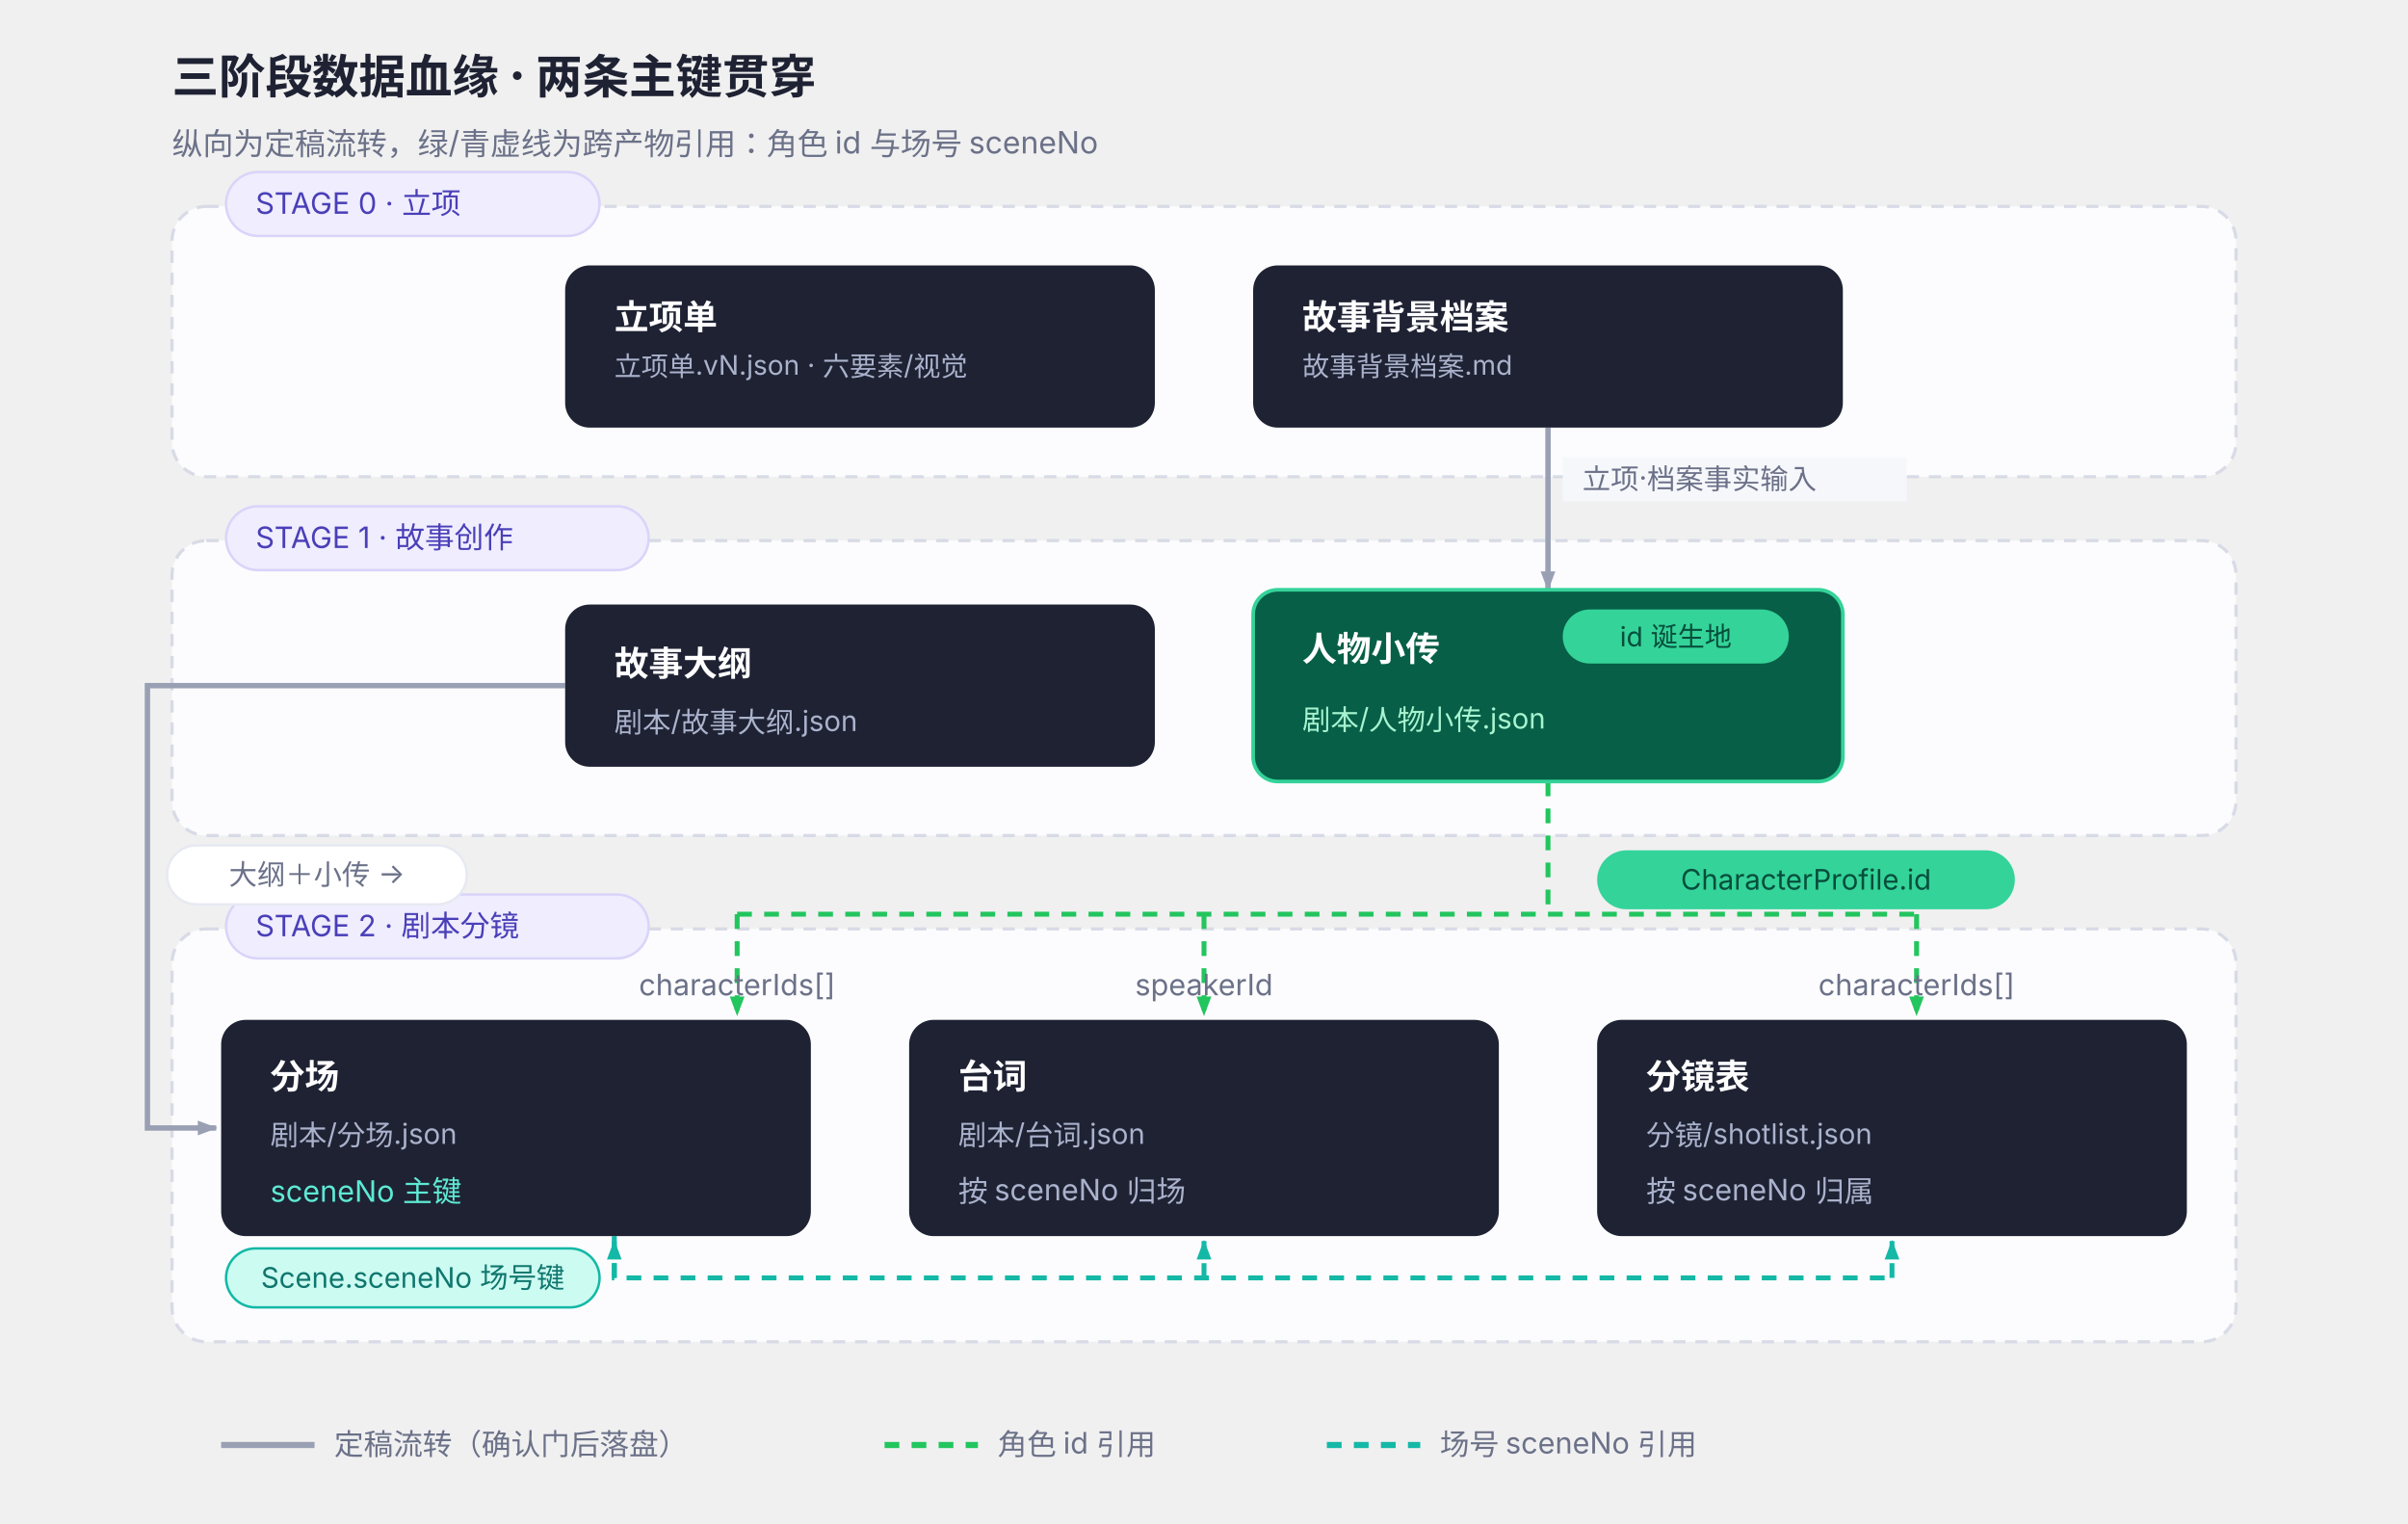
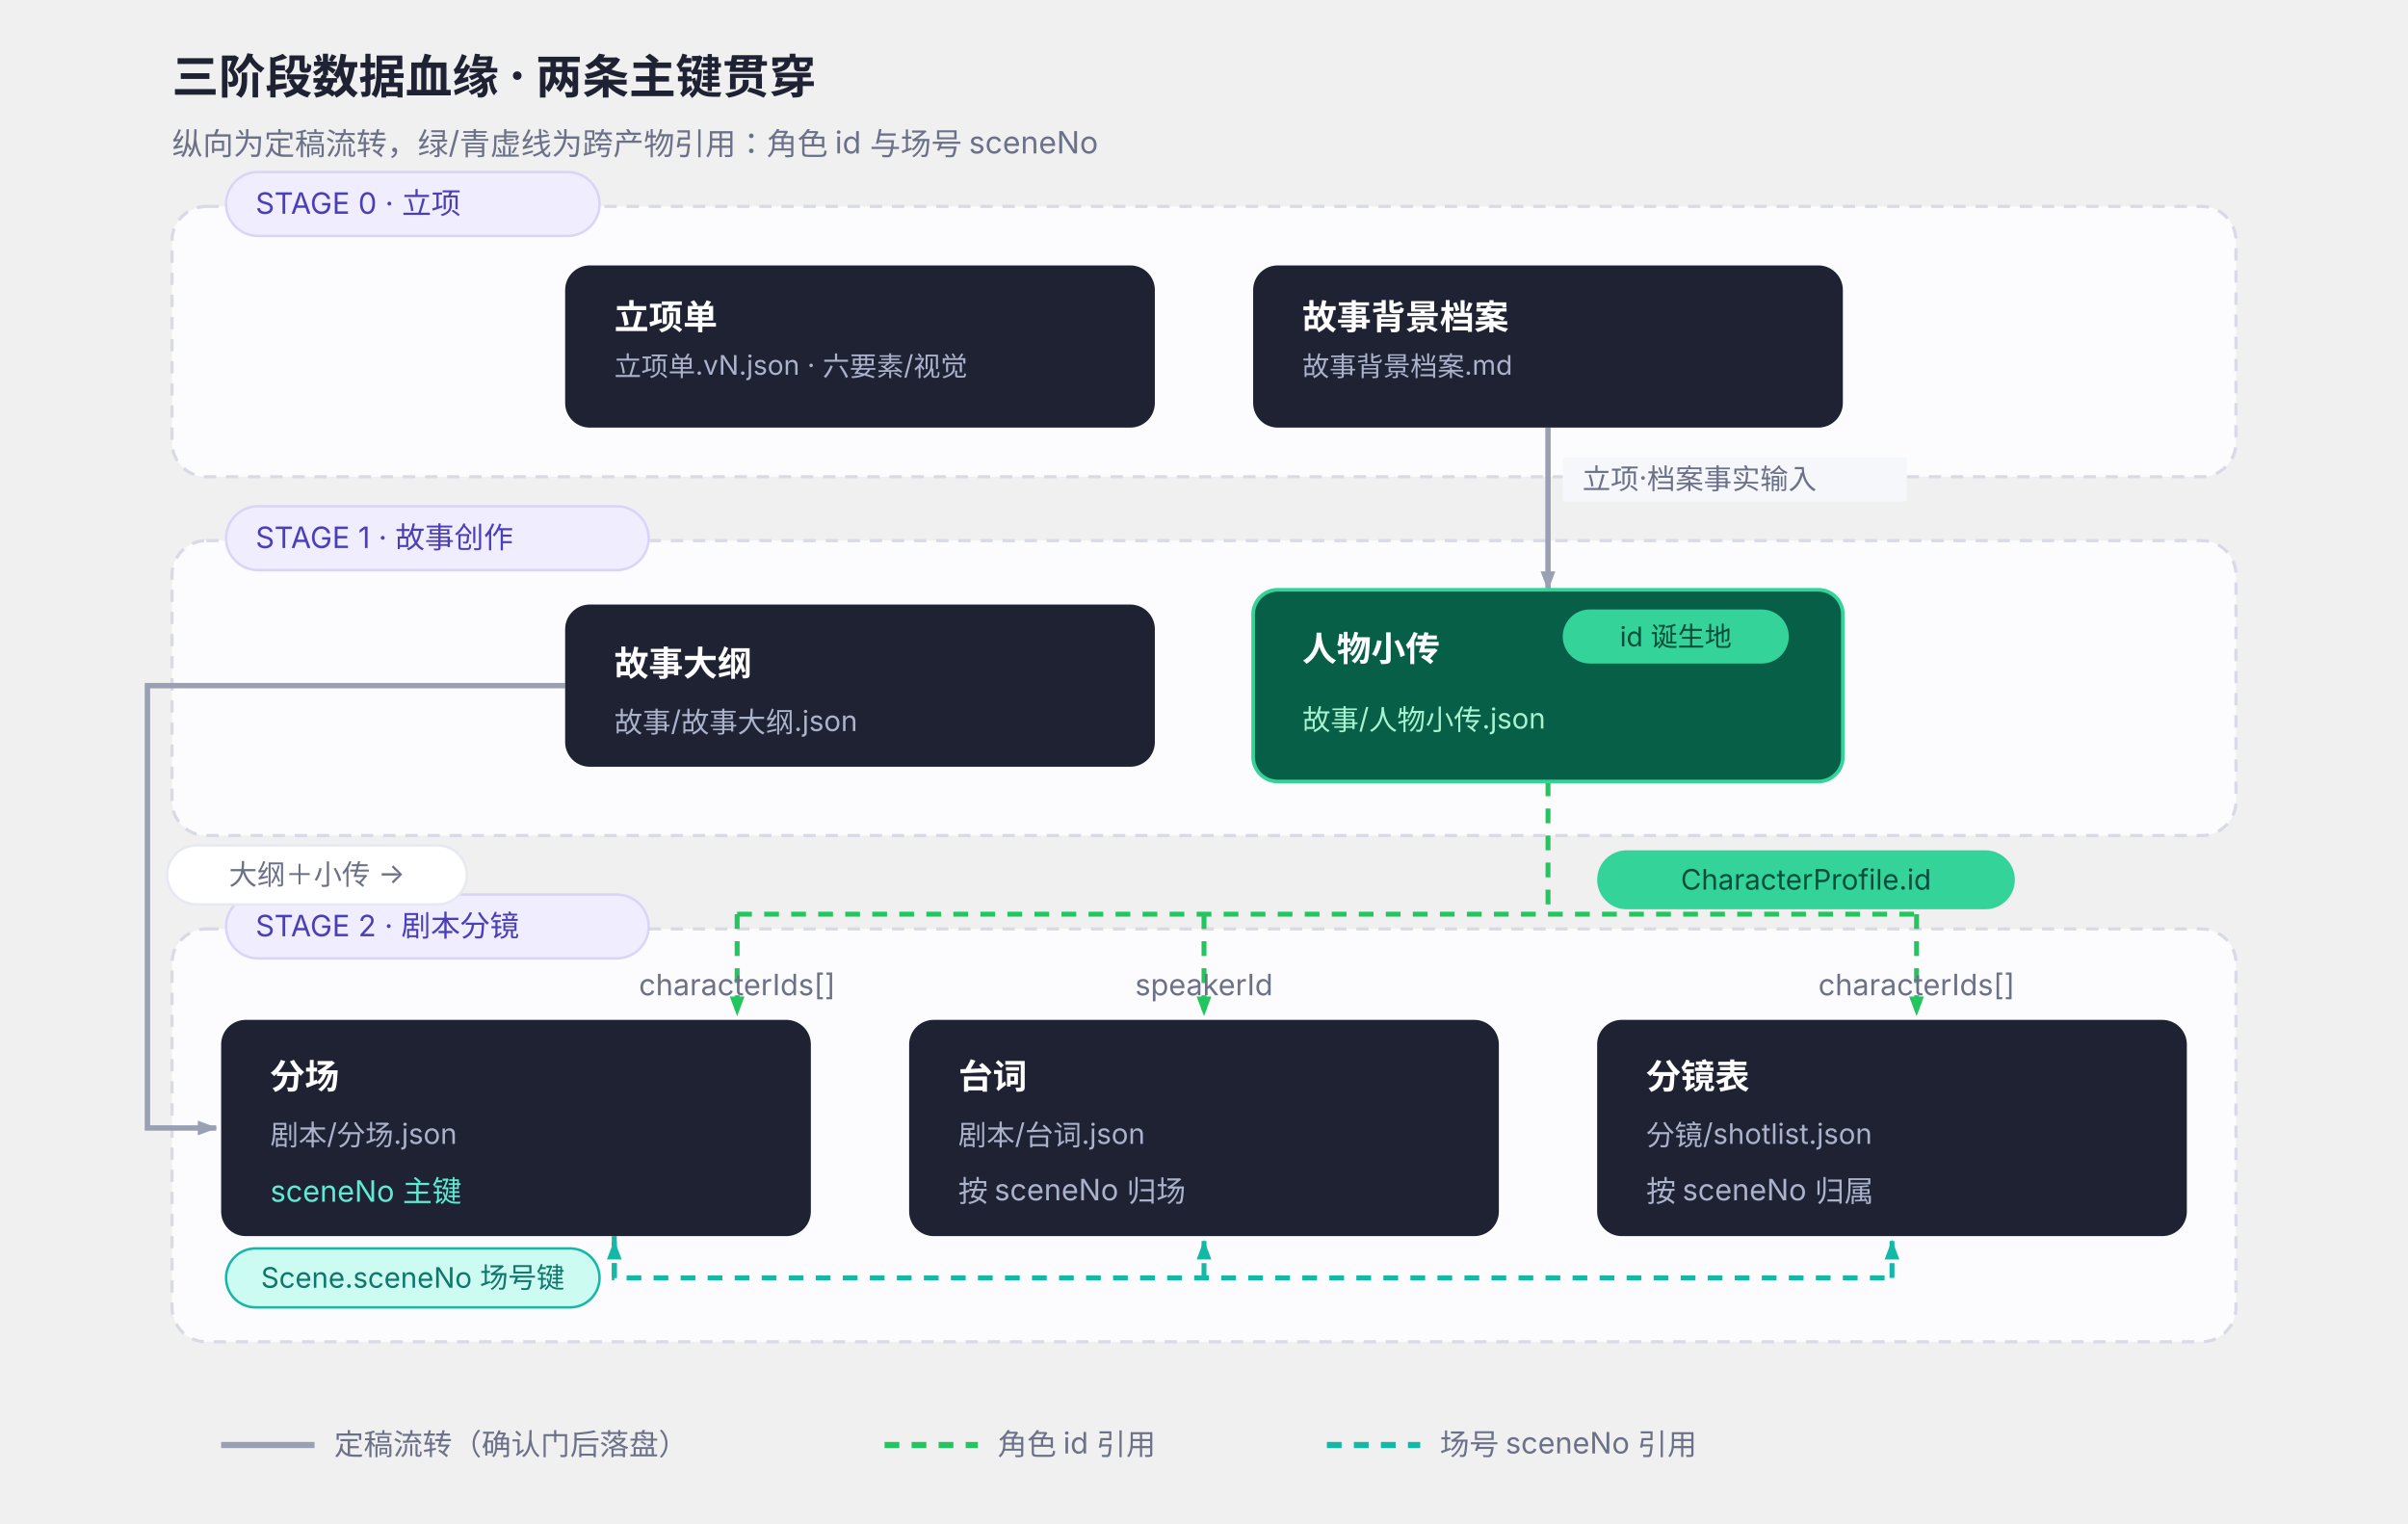
<svg xmlns="http://www.w3.org/2000/svg" viewBox="0 0 980 620" font-family="-apple-system,BlinkMacSystemFont,'PingFang SC','Microsoft YaHei',sans-serif">
  <defs>
    <marker id="arrGray" markerWidth="9" markerHeight="9" refX="7.5" refY="3" orient="auto" markerUnits="userSpaceOnUse">
      <path d="M0,0 L8,3 L0,6 Z" fill="#9AA0B4" />
    </marker>
    <marker id="arrGreen" markerWidth="9" markerHeight="9" refX="7.5" refY="3" orient="auto" markerUnits="userSpaceOnUse">
      <path d="M0,0 L8,3 L0,6 Z" fill="#22C55E" />
    </marker>
    <marker id="arrCyan" markerWidth="9" markerHeight="9" refX="7.5" refY="3" orient="auto" markerUnits="userSpaceOnUse">
      <path d="M0,0 L8,3 L0,6 Z" fill="#14B8A6" />
    </marker>
  </defs>
  <text x="70" y="38" font-size="19" font-weight="800" fill="#1E2233">三阶段数据血缘 · 两条主键贯穿</text>
  <text x="70" y="63" font-size="12.5" fill="#6B7188">纵向为定稿流转，绿/青虚线为跨产物引用：角色 id 与场号 sceneNo</text>
  <rect x="70" y="84" width="840" height="110" rx="14" fill="#FCFCFE" stroke="#D8DBE6" stroke-width="1.3" stroke-dasharray="5 4" />
  <rect x="70" y="220" width="840" height="120" rx="14" fill="#FCFCFE" stroke="#D8DBE6" stroke-width="1.3" stroke-dasharray="5 4" />
  <rect x="70" y="378" width="840" height="168" rx="14" fill="#FCFCFE" stroke="#D8DBE6" stroke-width="1.3" stroke-dasharray="5 4" />
  <rect x="92" y="70" width="152" height="26" rx="13" fill="#EFEDFE" stroke="#D9D4F9" />
  <text x="104" y="87" font-size="12" fill="#4A3FB8">STAGE 0 · 立项</text>
  <rect x="92" y="206" width="172" height="26" rx="13" fill="#EFEDFE" stroke="#D9D4F9" />
  <text x="104" y="223" font-size="12" fill="#4A3FB8">STAGE 1 · 故事创作</text>
  <rect x="92" y="364" width="172" height="26" rx="13" fill="#EFEDFE" stroke="#D9D4F9" />
  <text x="104" y="381" font-size="12" fill="#4A3FB8">STAGE 2 · 剧本分镜</text>
  <path d="M630,174 V240" fill="none" stroke="#9AA0B4" stroke-width="2.2" marker-end="url(#arrGray)" />
  <rect x="636" y="186" width="140" height="18" fill="#F6F7FB" />
  <text x="644" y="199" font-size="11.5" fill="#6B7188">立项·档案事实输入</text>
  <path d="M230,279 H60 V459 H88" fill="none" stroke="#9AA0B4" stroke-width="2.2" marker-end="url(#arrGray)" />
  <rect x="68" y="344" width="122" height="24" rx="12" fill="#fff" stroke="#E7E9F2" />
  <text x="129" y="360" font-size="11.5" text-anchor="middle" fill="#6B7188">大纲＋小传 →</text>
  <path d="M630,318 V372" fill="none" stroke="#22C55E" stroke-width="2" stroke-dasharray="6 5" />
  <path d="M300,372 H780" fill="none" stroke="#22C55E" stroke-width="2" stroke-dasharray="6 5" />
  <path d="M300,372 V413" fill="none" stroke="#22C55E" stroke-width="2" stroke-dasharray="6 5" marker-end="url(#arrGreen)" />
  <path d="M490,372 V413" fill="none" stroke="#22C55E" stroke-width="2" stroke-dasharray="6 5" marker-end="url(#arrGreen)" />
  <path d="M780,372 V413" fill="none" stroke="#22C55E" stroke-width="2" stroke-dasharray="6 5" marker-end="url(#arrGreen)" />
  <rect x="650" y="346" width="170" height="24" rx="12" fill="#34D399" />
  <text x="735" y="362" font-size="11.5" text-anchor="middle" fill="#064E3B">CharacterProfile.id</text>
  <text x="300" y="405" font-size="12" text-anchor="middle" fill="#6B7188">characterIds[]</text>
  <text x="490" y="405" font-size="12" text-anchor="middle" fill="#6B7188">speakerId</text>
  <text x="780" y="405" font-size="12" text-anchor="middle" fill="#6B7188">characterIds[]</text>
  <path d="M250,503 V520 H770" fill="none" stroke="#14B8A6" stroke-width="2" stroke-dasharray="6 5" />
  <path d="M250,520 V505" fill="none" stroke="#14B8A6" stroke-width="2" stroke-dasharray="6 5" marker-end="url(#arrCyan)" />
  <path d="M490,520 V505" fill="none" stroke="#14B8A6" stroke-width="2" stroke-dasharray="6 5" marker-end="url(#arrCyan)" />
  <path d="M770,520 V505" fill="none" stroke="#14B8A6" stroke-width="2" stroke-dasharray="6 5" marker-end="url(#arrCyan)" />
  <rect x="92" y="508" width="152" height="24" rx="12" fill="#CCFBF1" stroke="#14B8A6" />
  <text x="168" y="524" font-size="11.5" text-anchor="middle" fill="#0F766E">Scene.sceneNo 场号键</text>
  <rect x="230" y="108" width="240" height="66" rx="10" fill="#1E2233" />
  <text x="250" y="134" font-size="14" font-weight="700" fill="#fff">立项单</text>
  <text x="250" y="153" font-size="11" fill="#AAB2CC">立项单.vN.json · 六要素/视觉</text>
  <rect x="510" y="108" width="240" height="66" rx="10" fill="#1E2233" />
  <text x="530" y="134" font-size="14" font-weight="700" fill="#fff">故事背景档案</text>
  <text x="530" y="153" font-size="11" fill="#AAB2CC">故事背景档案.md</text>
  <rect x="230" y="246" width="240" height="66" rx="10" fill="#1E2233" />
  <text x="250" y="275" font-size="14" font-weight="700" fill="#fff">故事大纲</text>
-   <text x="250" y="298" font-size="11.5" fill="#AAB2CC">剧本/故事大纲.json</text>
+   <text x="250" y="298" font-size="11.5" fill="#AAB2CC">故事/故事大纲.json</text>
  <rect x="510" y="240" width="240" height="78" rx="10" fill="#065F46" stroke="#34D399" stroke-width="1.5" />
  <rect x="636" y="248" width="92" height="22" rx="11" fill="#34D399" />
  <text x="682" y="263" font-size="11" text-anchor="middle" fill="#064E3B">id 诞生地</text>
  <text x="530" y="269" font-size="14" font-weight="700" fill="#fff">人物小传</text>
-   <text x="530" y="297" font-size="11.5" fill="#A7F3D0">剧本/人物小传.json</text>
+   <text x="530" y="297" font-size="11.5" fill="#A7F3D0">故事/人物小传.json</text>
  <rect x="90" y="415" width="240" height="88" rx="10" fill="#1E2233" />
  <text x="110" y="443" font-size="14" font-weight="700" fill="#fff">分场</text>
  <text x="110" y="466" font-size="11.5" fill="#AAB2CC">剧本/分场.json</text>
  <text x="110" y="489" font-size="12" fill="#5EEAD4">sceneNo 主键</text>
  <rect x="370" y="415" width="240" height="88" rx="10" fill="#1E2233" />
  <text x="390" y="443" font-size="14" font-weight="700" fill="#fff">台词</text>
  <text x="390" y="466" font-size="11.5" fill="#AAB2CC">剧本/台词.json</text>
  <text x="390" y="489" font-size="12" fill="#AAB2CC">按 sceneNo 归场</text>
  <rect x="650" y="415" width="240" height="88" rx="10" fill="#1E2233" />
  <text x="670" y="443" font-size="14" font-weight="700" fill="#fff">分镜表</text>
  <text x="670" y="466" font-size="11.5" fill="#AAB2CC">分镜/shotlist.json</text>
  <text x="670" y="489" font-size="12" fill="#AAB2CC">按 sceneNo 归属</text>
  <line x1="90" y1="588" x2="128" y2="588" stroke="#9AA0B4" stroke-width="2.5" />
  <text x="136" y="592" font-size="12" fill="#6B7188">定稿流转（确认门后落盘）</text>
  <line x1="360" y1="588" x2="398" y2="588" stroke="#22C55E" stroke-width="2.5" stroke-dasharray="6 5" />
  <text x="406" y="592" font-size="12" fill="#6B7188">角色 id 引用</text>
  <line x1="540" y1="588" x2="578" y2="588" stroke="#14B8A6" stroke-width="2.5" stroke-dasharray="6 5" />
  <text x="586" y="592" font-size="12" fill="#6B7188">场号 sceneNo 引用</text>
</svg>
